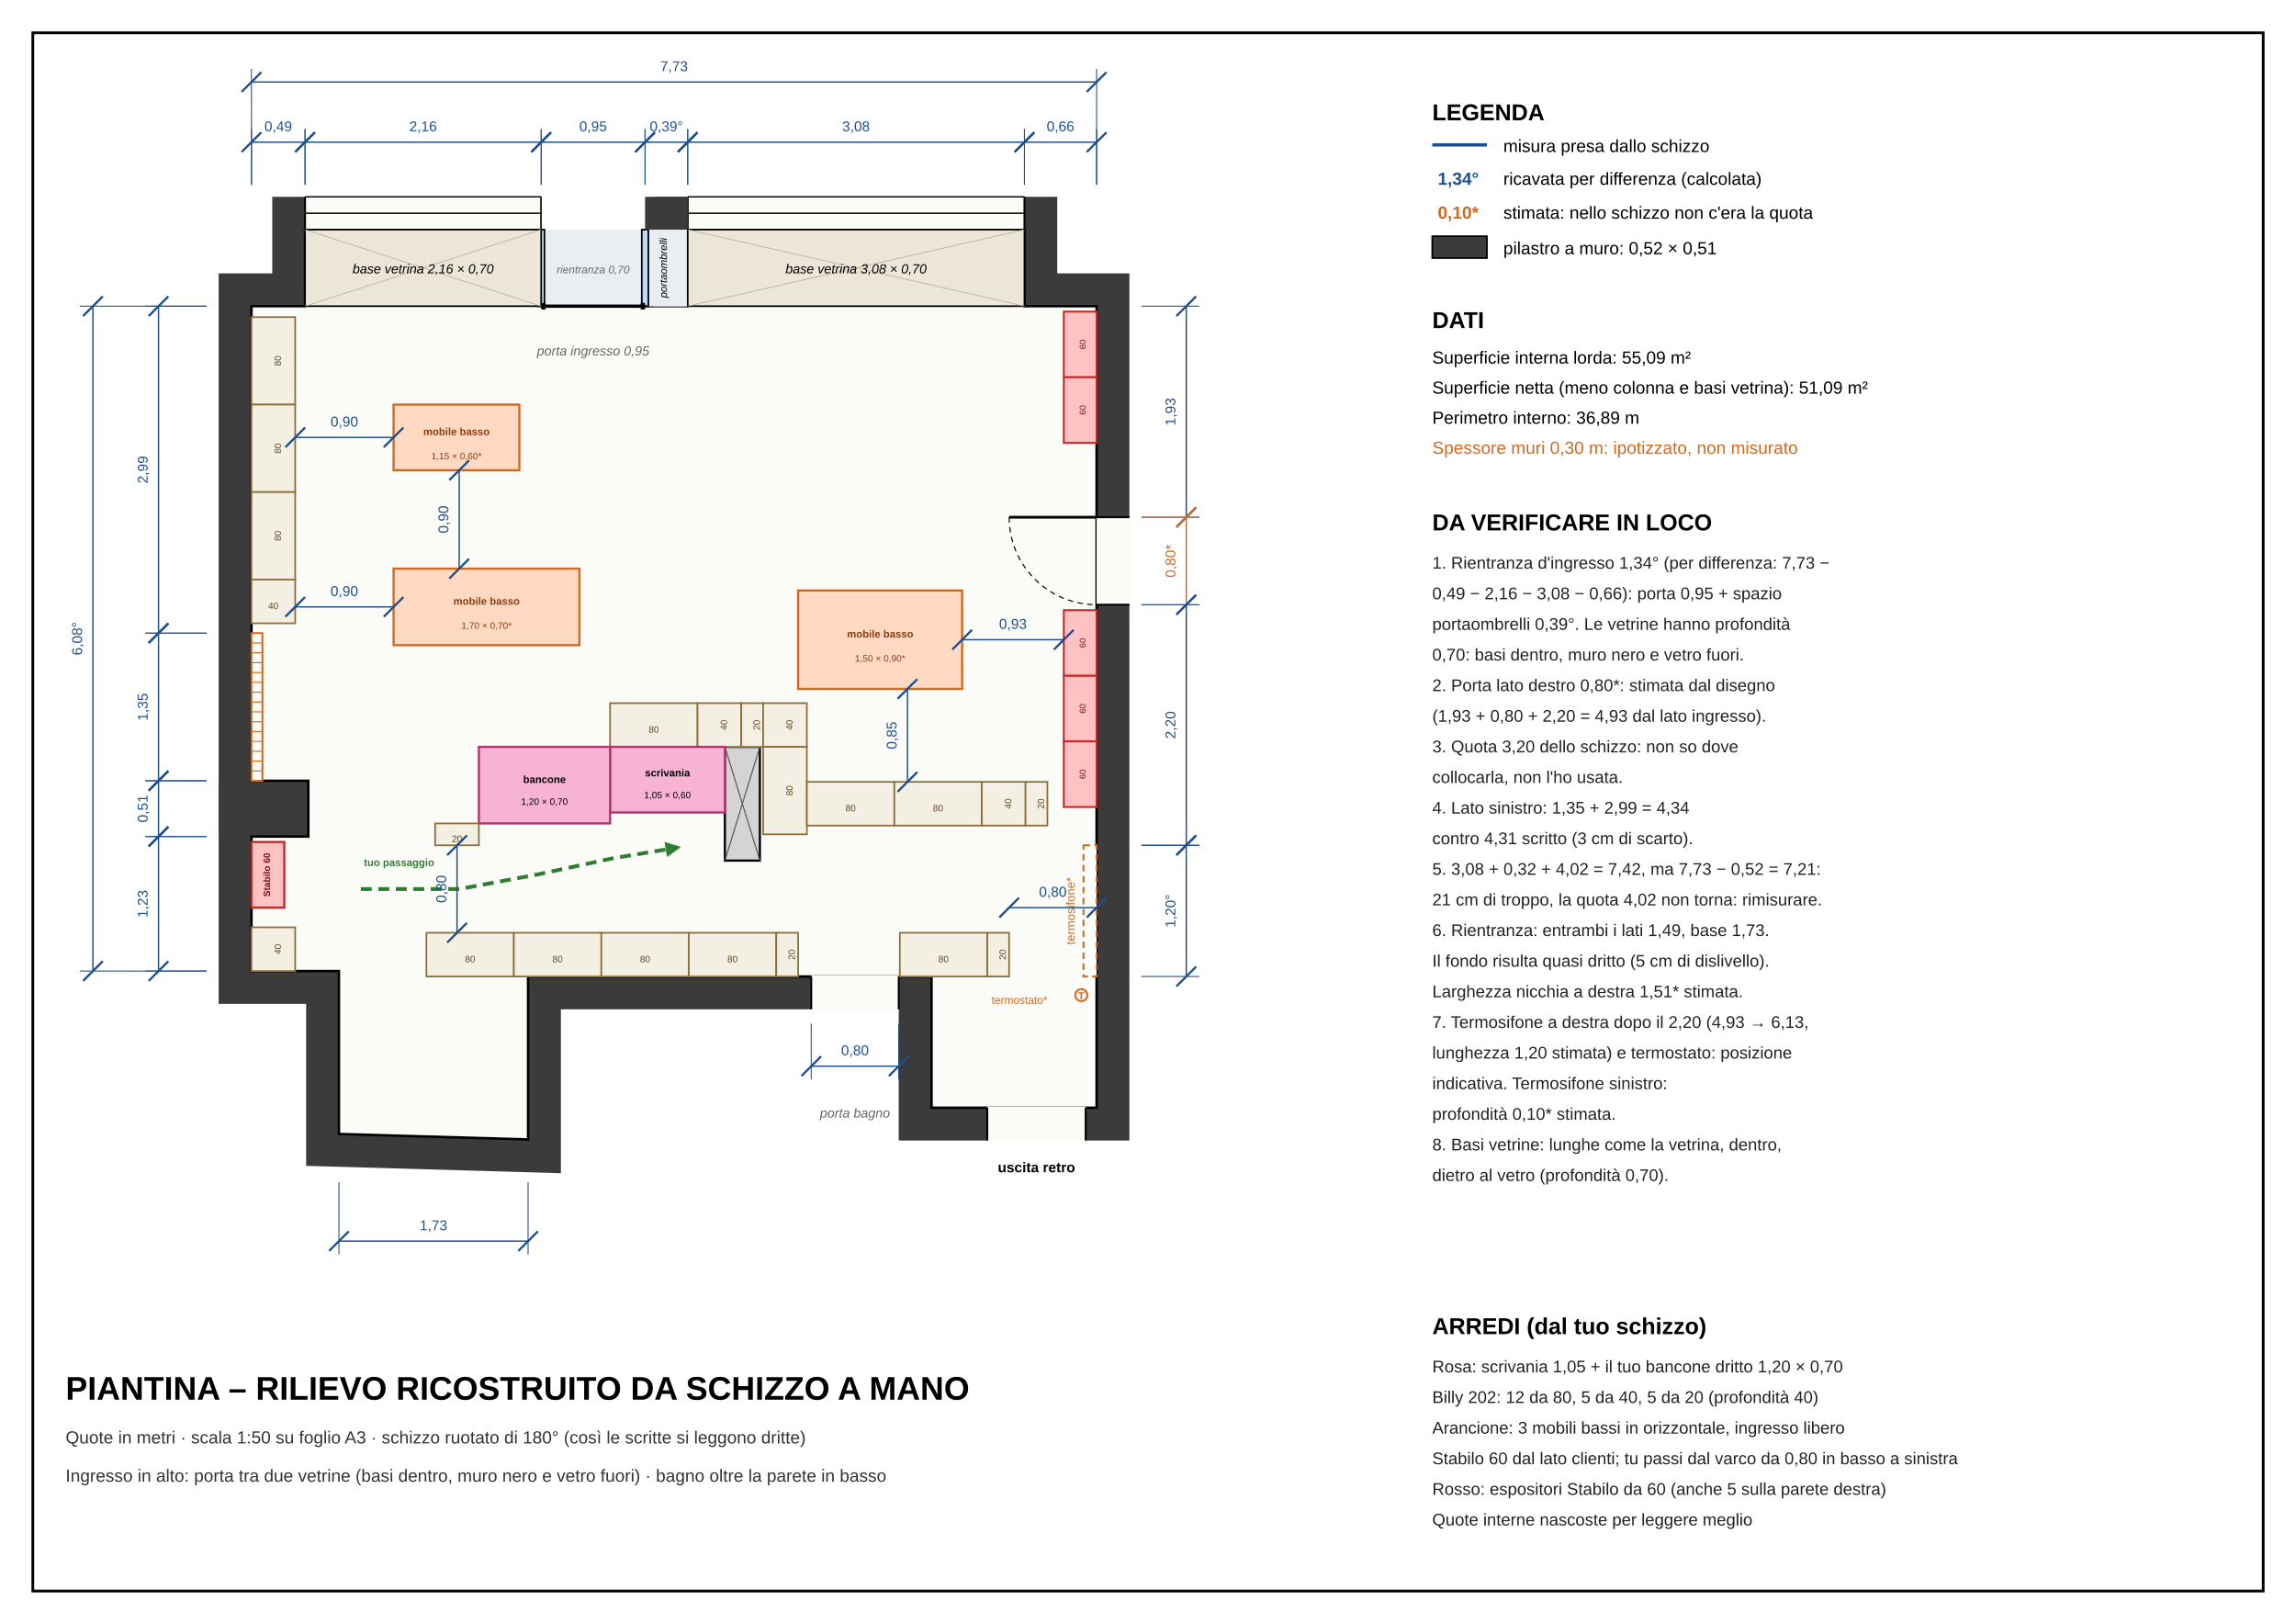
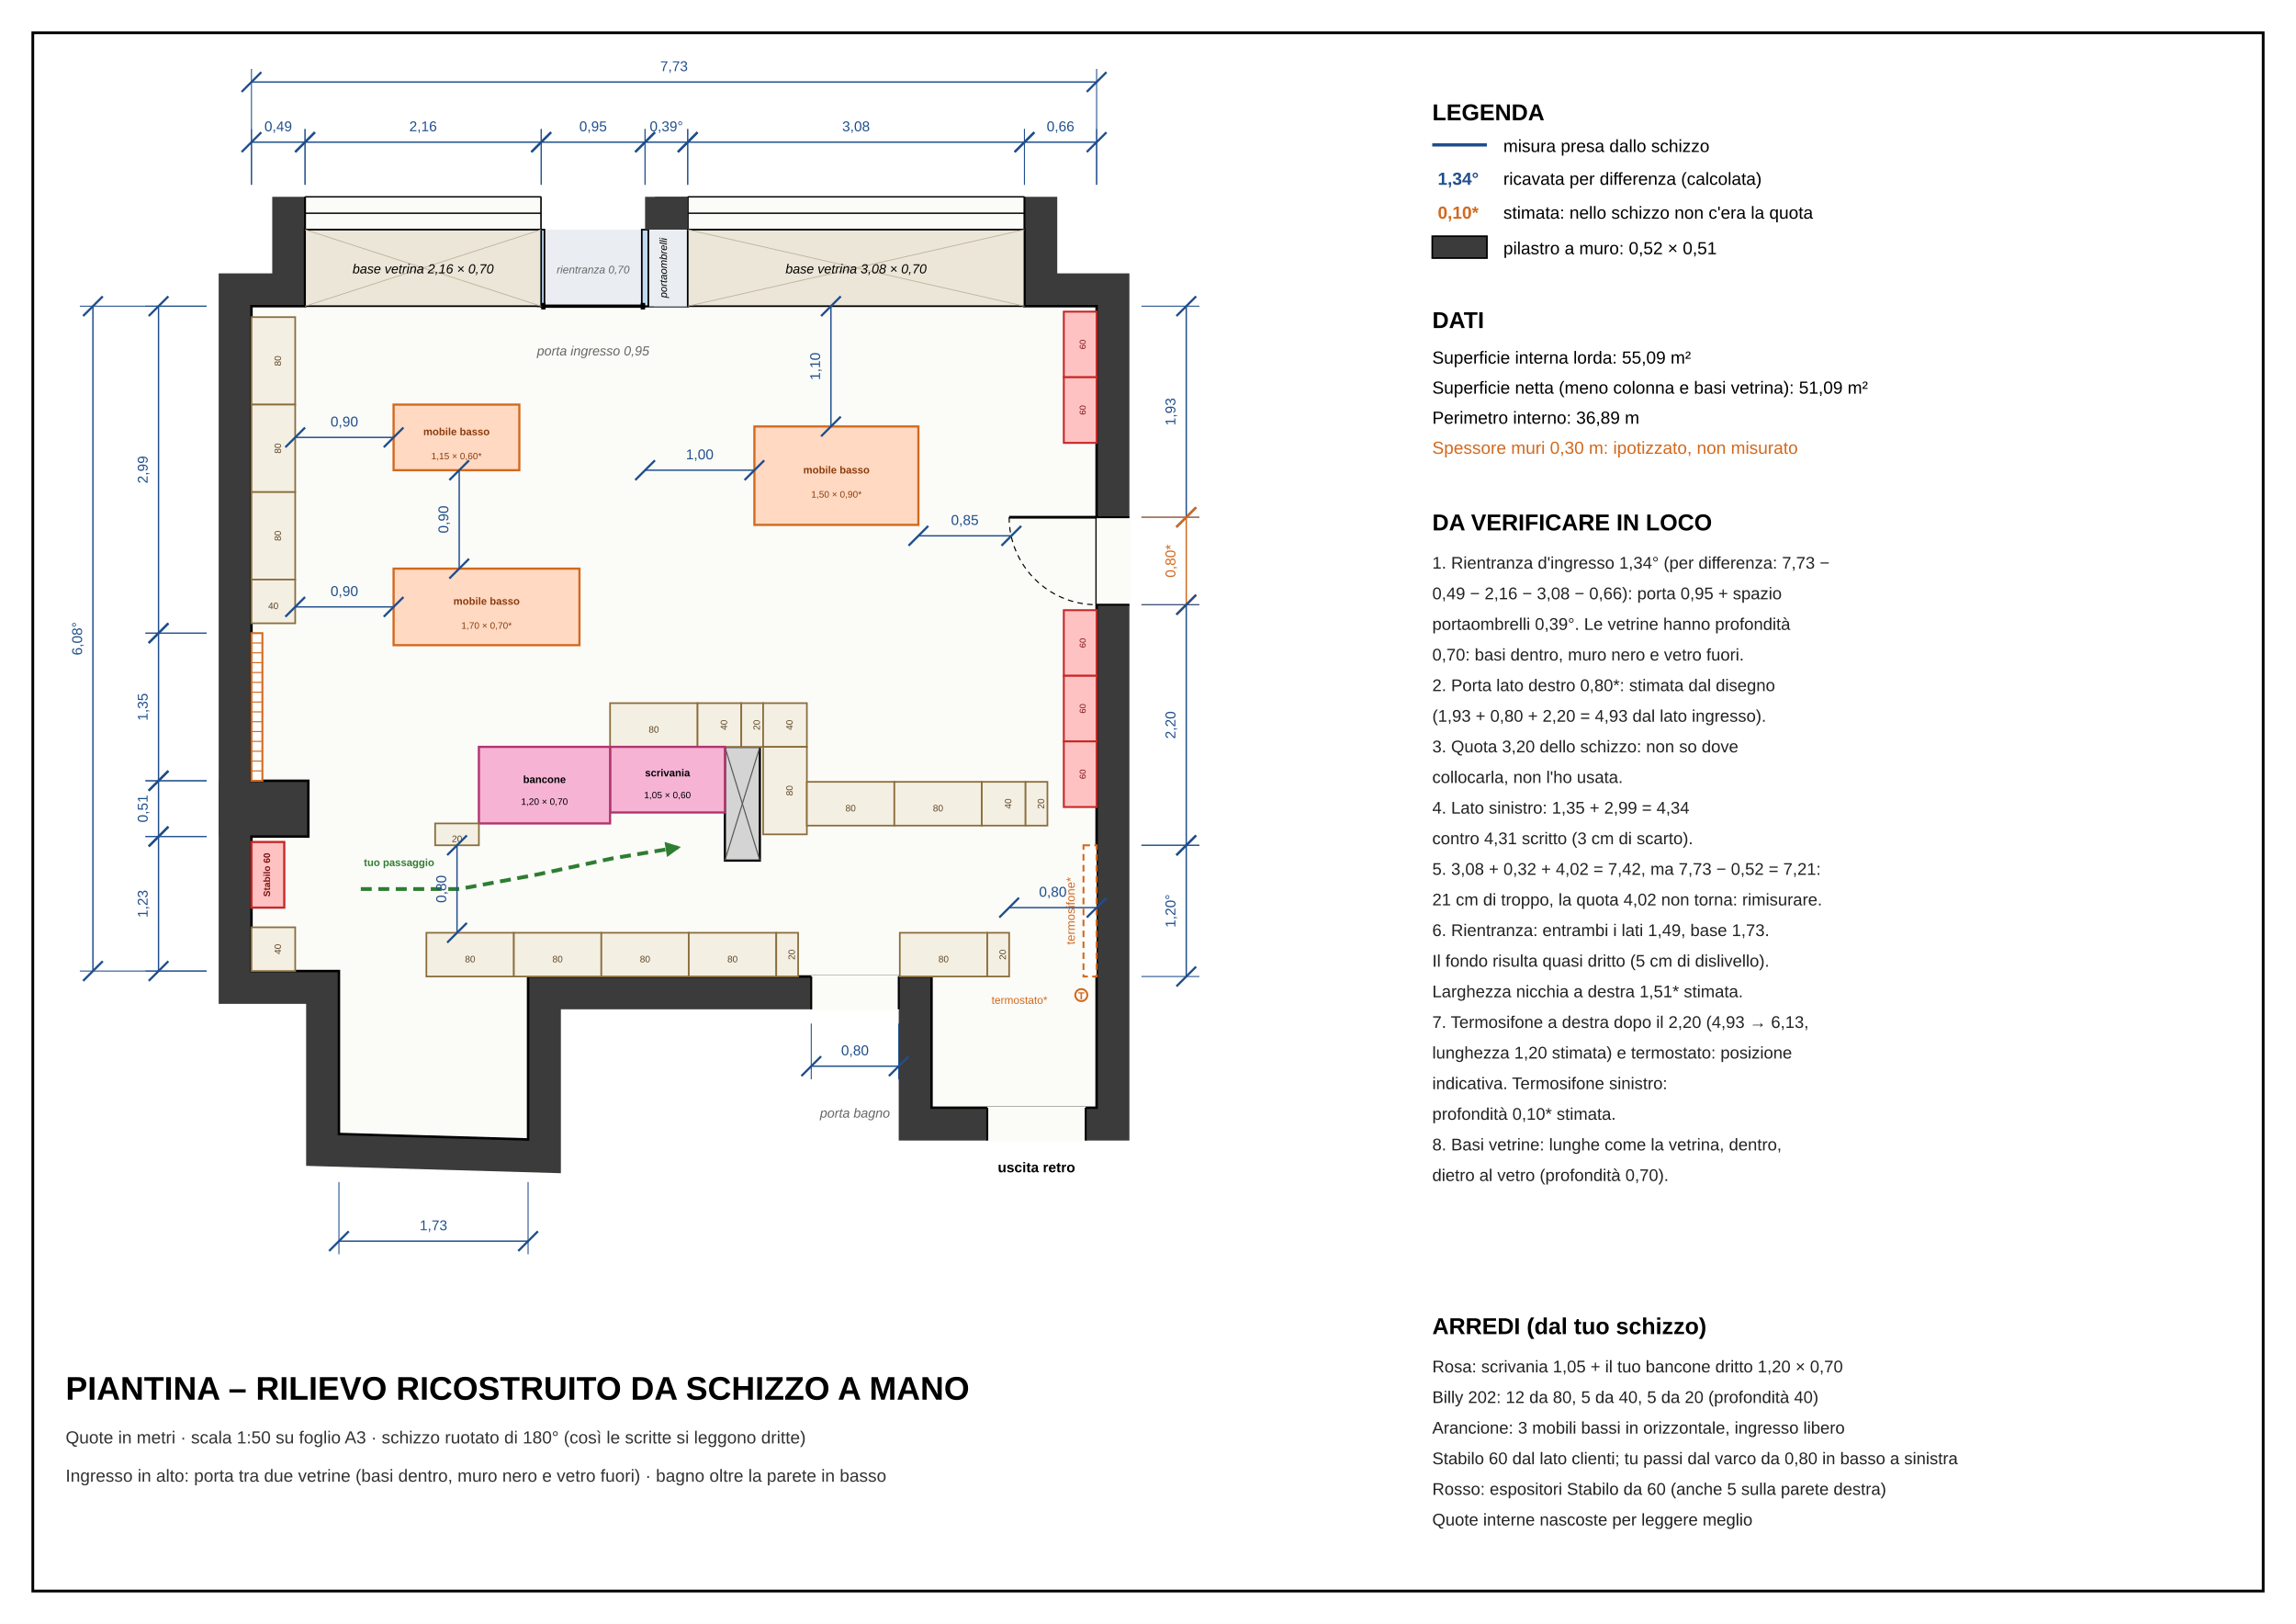
<svg xmlns="http://www.w3.org/2000/svg" width="420mm" height="297mm" viewBox="0 0 420 297" font-family="Arial, Helvetica, sans-serif">
  <defs>
    <pattern id="hatch" width="1.6" height="1.6" patternUnits="userSpaceOnUse" patternTransform="rotate(45)">
      <line x1="0" y1="0" x2="0" y2="1.6" stroke="#777" stroke-width="0.25" />
    </pattern>
  </defs>
  <rect width="420" height="297" fill="#ffffff" />
  <rect x="6" y="6" width="408" height="285" fill="none" stroke="#000" stroke-width="0.5" />
  <polygon points="46.00,56.00 55.80,56.00 55.80,42.00 99.00,42.00 99.00,56.00 125.80,56.00 125.80,42.00 187.40,42.00 187.40,56.00 200.60,56.00 200.60,202.60 170.40,202.60 170.40,178.60 96.60,178.60 96.60,208.40 62.00,207.40 62.00,177.60 46.00,177.60 46.00,153.00 56.40,153.00 56.40,142.80 46.00,142.80" fill="none" stroke="#3b3b3b" stroke-width="12.00" stroke-linejoin="miter" stroke-miterlimit="10" />
  <polygon points="46.00,56.00 55.80,56.00 55.80,42.00 99.00,42.00 99.00,56.00 125.80,56.00 125.80,42.00 187.40,42.00 187.40,56.00 200.60,56.00 200.60,202.60 170.40,202.60 170.40,178.60 96.60,178.60 96.60,208.40 62.00,207.40 62.00,177.60 46.00,177.60 46.00,153.00 56.40,153.00 56.40,142.80 46.00,142.80" fill="#fbfbf8" stroke="none" />
  <rect x="40.00" y="142.80" width="16.40" height="10.20" fill="#3b3b3b" stroke="none" stroke-width="0.25" />
  <polygon points="46.00,56.00 55.80,56.00 55.80,42.00 99.00,42.00 99.00,56.00 125.80,56.00 125.80,42.00 187.40,42.00 187.40,56.00 200.60,56.00 200.60,202.60 170.40,202.60 170.40,178.60 96.60,178.60 96.60,208.40 62.00,207.40 62.00,177.60 46.00,177.60 46.00,153.00 56.40,153.00 56.40,142.80 46.00,142.80" fill="none" stroke="#000" stroke-width="0.45" stroke-linejoin="miter" />
  <rect x="55.80" y="35.80" width="43.20" height="6.40" fill="#fbfbf8" stroke="none" stroke-width="0.25" />
  <line x1="55.80" y1="36.00" x2="55.80" y2="42.00" stroke="#000" stroke-width="0.35" />
  <line x1="99.00" y1="36.00" x2="99.00" y2="42.00" stroke="#000" stroke-width="0.35" />
  <line x1="55.80" y1="36.00" x2="99.00" y2="36.00" stroke="#000" stroke-width="0.25" />
  <line x1="55.80" y1="39.00" x2="99.00" y2="39.00" stroke="#000" stroke-width="0.25" />
  <line x1="55.80" y1="42.00" x2="99.00" y2="42.00" stroke="#000" stroke-width="0.25" />
  <rect x="125.80" y="35.80" width="61.60" height="6.40" fill="#fbfbf8" stroke="none" stroke-width="0.25" />
  <line x1="125.80" y1="36.00" x2="125.80" y2="42.00" stroke="#000" stroke-width="0.35" />
  <line x1="187.40" y1="36.00" x2="187.40" y2="42.00" stroke="#000" stroke-width="0.35" />
  <line x1="125.80" y1="36.00" x2="187.40" y2="36.00" stroke="#000" stroke-width="0.25" />
  <line x1="125.80" y1="39.00" x2="187.40" y2="39.00" stroke="#000" stroke-width="0.25" />
  <line x1="125.80" y1="42.00" x2="187.40" y2="42.00" stroke="#000" stroke-width="0.25" />
  <rect x="99.00" y="42.00" width="6.20" height="14.00" fill="#fbfbf8" stroke="none" stroke-width="0.25" />
  <rect x="99.10" y="35.80" width="6.30" height="6.30" fill="#ffffff" stroke="none" stroke-width="0.25" />
  <rect x="119.60" y="42.00" width="6.20" height="14.00" fill="#fbfbf8" stroke="none" stroke-width="0.25" />
  <rect x="99.00" y="49.80" width="26.80" height="6.20" fill="#fbfbf8" stroke="none" stroke-width="0.25" />
  <line x1="99.00" y1="50.00" x2="99.00" y2="56.00" stroke="#000" stroke-width="0.35" />
  <line x1="125.80" y1="50.00" x2="125.80" y2="56.00" stroke="#000" stroke-width="0.35" />
  <rect x="99.00" y="42.00" width="26.80" height="14.00" fill="#eaeef2" stroke="none" stroke-width="0.25" />
  <rect x="98.40" y="42.00" width="1.20" height="14.00" fill="#bfdcf2" stroke="#000" stroke-width="0.3" />
  <rect x="117.40" y="42.00" width="1.20" height="14.00" fill="#bfdcf2" stroke="#000" stroke-width="0.3" />
  <line x1="99.00" y1="56.00" x2="118.00" y2="56.00" stroke="#000" stroke-width="0.6" />
  <rect x="99.00" y="55.40" width="0.80" height="1.20" fill="#000" stroke="none" stroke-width="0.25" />
  <rect x="117.20" y="55.40" width="0.80" height="1.20" fill="#000" stroke="none" stroke-width="0.25" />
  <rect x="118.00" y="36.00" width="7.80" height="6.00" fill="#3b3b3b" stroke="none" stroke-width="0.25" />
  <rect x="200.60" y="94.60" width="6.20" height="16.00" fill="#fbfbf8" stroke="none" stroke-width="0.25" />
  <line x1="200.60" y1="94.60" x2="206.60" y2="94.60" stroke="#000" stroke-width="0.35" />
  <line x1="200.60" y1="110.60" x2="206.60" y2="110.60" stroke="#000" stroke-width="0.35" />
  <line x1="200.60" y1="94.60" x2="184.60" y2="94.60" stroke="#000" stroke-width="0.5" />
  <path d="M 184.60 94.60 A 16.00 16.00 0 0 0 200.60 110.60" fill="none" stroke="#000" stroke-width="0.2" stroke-dasharray="1 0.8" />
  <rect x="148.40" y="178.40" width="16.00" height="6.40" fill="#fbfbf8" stroke="none" stroke-width="0.25" />
  <line x1="148.40" y1="178.60" x2="148.40" y2="184.60" stroke="#000" stroke-width="0.35" />
  <line x1="164.40" y1="178.60" x2="164.40" y2="184.60" stroke="#000" stroke-width="0.35" />
  <rect x="180.60" y="202.40" width="18.00" height="6.40" fill="#fbfbf8" stroke="none" stroke-width="0.25" />
  <line x1="180.60" y1="202.60" x2="180.60" y2="208.60" stroke="#000" stroke-width="0.35" />
  <line x1="198.60" y1="202.60" x2="198.60" y2="208.60" stroke="#000" stroke-width="0.35" />
  <rect x="180.60" y="202.40" width="18.00" height="6.40" fill="none" stroke="none" stroke-width="0.25" />
  <rect x="55.80" y="42.00" width="43.20" height="14.00" fill="#ece6d8" stroke="#000" stroke-width="0.3" />
  <line x1="55.80" y1="42.00" x2="99.00" y2="56.00" stroke="#bbb39f" stroke-width="0.15" />
  <line x1="55.80" y1="56.00" x2="99.00" y2="42.00" stroke="#bbb39f" stroke-width="0.15" />
  <rect x="125.80" y="42.00" width="61.60" height="14.00" fill="#ece6d8" stroke="#000" stroke-width="0.3" />
  <line x1="125.80" y1="42.00" x2="187.40" y2="56.00" stroke="#bbb39f" stroke-width="0.15" />
  <line x1="125.80" y1="56.00" x2="187.40" y2="42.00" stroke="#bbb39f" stroke-width="0.15" />
  <rect x="132.60" y="136.60" width="6.40" height="20.80" fill="#d4d4d4" stroke="#000" stroke-width="0.4" />
  <line x1="132.60" y1="136.60" x2="139.00" y2="157.40" stroke="#555" stroke-width="0.2" />
  <line x1="139.00" y1="136.60" x2="132.60" y2="157.40" stroke="#555" stroke-width="0.2" />
  <rect x="46.00" y="115.80" width="2.00" height="27.00" fill="#fff" stroke="#d2691e" stroke-width="0.35" />
  <line x1="46.00" y1="117.60" x2="48.00" y2="117.60" stroke="#d2691e" stroke-width="0.2" />
  <line x1="46.00" y1="119.40" x2="48.00" y2="119.40" stroke="#d2691e" stroke-width="0.2" />
  <line x1="46.00" y1="121.20" x2="48.00" y2="121.20" stroke="#d2691e" stroke-width="0.2" />
  <line x1="46.00" y1="123.00" x2="48.00" y2="123.00" stroke="#d2691e" stroke-width="0.2" />
  <line x1="46.00" y1="124.80" x2="48.00" y2="124.80" stroke="#d2691e" stroke-width="0.2" />
  <line x1="46.00" y1="126.60" x2="48.00" y2="126.60" stroke="#d2691e" stroke-width="0.2" />
  <line x1="46.00" y1="128.40" x2="48.00" y2="128.40" stroke="#d2691e" stroke-width="0.2" />
  <line x1="46.00" y1="130.20" x2="48.00" y2="130.20" stroke="#d2691e" stroke-width="0.2" />
  <line x1="46.00" y1="132.00" x2="48.00" y2="132.00" stroke="#d2691e" stroke-width="0.2" />
  <line x1="46.00" y1="133.80" x2="48.00" y2="133.80" stroke="#d2691e" stroke-width="0.2" />
  <line x1="46.00" y1="135.60" x2="48.00" y2="135.60" stroke="#d2691e" stroke-width="0.2" />
  <line x1="46.00" y1="137.40" x2="48.00" y2="137.40" stroke="#d2691e" stroke-width="0.2" />
  <line x1="46.00" y1="139.20" x2="48.00" y2="139.20" stroke="#d2691e" stroke-width="0.2" />
  <line x1="46.00" y1="141.00" x2="48.00" y2="141.00" stroke="#d2691e" stroke-width="0.2" />
  <rect x="198.20" y="154.60" width="2.40" height="24.00" fill="#fff" stroke="#d2691e" stroke-width="0.35" stroke-dasharray="1.2 0.8" />
  <text x="196.60" y="166.60" font-size="2.2" fill="#d2691e" text-anchor="middle" font-weight="normal" font-style="normal" transform="rotate(-90 196.60 166.60)">termosifone*</text>
  <circle cx="197.80" cy="182.00" r="1.1" fill="#fff" stroke="#d2691e" stroke-width="0.35" />
  <text x="197.80" y="182.80" font-size="1.9" fill="#d2691e" text-anchor="middle" font-weight="bold">T</text>
  <text x="191.60" y="183.60" font-size="2.0" fill="#d2691e" text-anchor="end" font-weight="normal" font-style="normal">termostato*</text>
  <text x="77.40" y="50.00" font-size="2.4" fill="#000" text-anchor="middle" font-weight="normal" font-style="italic">base vetrina 2,16 × 0,70</text>
  <text x="156.60" y="50.00" font-size="2.4" fill="#000" text-anchor="middle" font-weight="normal" font-style="italic">base vetrina 3,08 × 0,70</text>
  <text x="108.50" y="65.00" font-size="2.4" fill="#666666" text-anchor="middle" font-weight="normal" font-style="italic">porta ingresso 0,95</text>
  <text x="108.50" y="50.00" font-size="2.0" fill="#666666" text-anchor="middle" font-weight="normal" font-style="italic">rientranza 0,70</text>
  <text x="122.00" y="49.00" font-size="1.9" fill="#000" text-anchor="middle" font-weight="normal" font-style="italic" transform="rotate(-90 122.00 49.00)">portaombrelli</text>
  <text x="156.40" y="204.40" font-size="2.4" fill="#666666" text-anchor="middle" font-weight="normal" font-style="italic">porta bagno</text>
  <text x="189.60" y="214.40" font-size="2.6" fill="#000" text-anchor="middle" font-weight="bold" font-style="normal">uscita retro</text>
  <rect x="46.00" y="58.00" width="8.00" height="16.00" fill="#f4efe3" stroke="#8a6d3b" stroke-width="0.3" />
  <text x="51.40" y="66.00" font-size="1.7" fill="#5b4524" text-anchor="middle" font-weight="normal" font-style="normal" transform="rotate(-90 51.40 66.00)">80</text>
  <rect x="46.00" y="74.00" width="8.00" height="16.00" fill="#f4efe3" stroke="#8a6d3b" stroke-width="0.3" />
  <text x="51.40" y="82.00" font-size="1.7" fill="#5b4524" text-anchor="middle" font-weight="normal" font-style="normal" transform="rotate(-90 51.40 82.00)">80</text>
  <rect x="46.00" y="90.00" width="8.00" height="16.00" fill="#f4efe3" stroke="#8a6d3b" stroke-width="0.3" />
  <text x="51.40" y="98.00" font-size="1.7" fill="#5b4524" text-anchor="middle" font-weight="normal" font-style="normal" transform="rotate(-90 51.40 98.00)">80</text>
  <rect x="46.00" y="106.00" width="8.00" height="8.00" fill="#f4efe3" stroke="#8a6d3b" stroke-width="0.3" />
  <text x="50.00" y="111.40" font-size="1.7" fill="#5b4524" text-anchor="middle" font-weight="normal" font-style="normal">40</text>
  <rect x="46.00" y="169.60" width="8.00" height="8.00" fill="#f4efe3" stroke="#8a6d3b" stroke-width="0.3" />
  <text x="51.40" y="173.60" font-size="1.7" fill="#5b4524" text-anchor="middle" font-weight="normal" font-style="normal" transform="rotate(-90 51.40 173.60)">40</text>
  <rect x="78.00" y="170.60" width="16.00" height="8.00" fill="#f4efe3" stroke="#8a6d3b" stroke-width="0.3" />
  <text x="86.00" y="176.00" font-size="1.7" fill="#5b4524" text-anchor="middle" font-weight="normal" font-style="normal">80</text>
  <rect x="94.00" y="170.60" width="16.00" height="8.00" fill="#f4efe3" stroke="#8a6d3b" stroke-width="0.3" />
  <text x="102.00" y="176.00" font-size="1.7" fill="#5b4524" text-anchor="middle" font-weight="normal" font-style="normal">80</text>
  <rect x="110.00" y="170.60" width="16.00" height="8.00" fill="#f4efe3" stroke="#8a6d3b" stroke-width="0.3" />
  <text x="118.00" y="176.00" font-size="1.7" fill="#5b4524" text-anchor="middle" font-weight="normal" font-style="normal">80</text>
  <rect x="126.00" y="170.60" width="16.00" height="8.00" fill="#f4efe3" stroke="#8a6d3b" stroke-width="0.3" />
  <text x="134.00" y="176.00" font-size="1.7" fill="#5b4524" text-anchor="middle" font-weight="normal" font-style="normal">80</text>
  <rect x="142.00" y="170.60" width="4.00" height="8.00" fill="#f4efe3" stroke="#8a6d3b" stroke-width="0.3" />
  <text x="145.40" y="174.60" font-size="1.7" fill="#5b4524" text-anchor="middle" font-weight="normal" font-style="normal" transform="rotate(-90 145.40 174.60)">20</text>
  <rect x="164.60" y="170.60" width="16.00" height="8.00" fill="#f4efe3" stroke="#8a6d3b" stroke-width="0.3" />
  <text x="172.60" y="176.00" font-size="1.7" fill="#5b4524" text-anchor="middle" font-weight="normal" font-style="normal">80</text>
  <rect x="180.60" y="170.60" width="4.00" height="8.00" fill="#f4efe3" stroke="#8a6d3b" stroke-width="0.3" />
  <text x="184.00" y="174.60" font-size="1.7" fill="#5b4524" text-anchor="middle" font-weight="normal" font-style="normal" transform="rotate(-90 184.00 174.60)">20</text>
  <line x1="184.60" y1="166.00" x2="200.60" y2="166.00" stroke="#1f4e8c" stroke-width="0.25" />
  <line x1="182.80" y1="167.80" x2="186.40" y2="164.20" stroke="#1f4e8c" stroke-width="0.4" />
  <line x1="198.80" y1="167.80" x2="202.40" y2="164.20" stroke="#1f4e8c" stroke-width="0.4" />
  <text x="192.60" y="164.00" font-size="2.6" fill="#1f4e8c" text-anchor="middle" font-weight="normal" font-style="normal">0,80</text>
  <rect x="194.60" y="57.00" width="6.00" height="12.00" fill="#ffc2c2" stroke="#c62828" stroke-width="0.35" />
  <text x="198.60" y="63.00" font-size="1.6" fill="#7a1010" text-anchor="middle" font-weight="normal" font-style="normal" transform="rotate(-90 198.60 63.00)">60</text>
  <rect x="194.60" y="69.00" width="6.00" height="12.00" fill="#ffc2c2" stroke="#c62828" stroke-width="0.35" />
  <text x="198.60" y="75.00" font-size="1.6" fill="#7a1010" text-anchor="middle" font-weight="normal" font-style="normal" transform="rotate(-90 198.60 75.00)">60</text>
  <rect x="194.60" y="111.60" width="6.00" height="12.00" fill="#ffc2c2" stroke="#c62828" stroke-width="0.35" />
  <text x="198.60" y="117.60" font-size="1.6" fill="#7a1010" text-anchor="middle" font-weight="normal" font-style="normal" transform="rotate(-90 198.60 117.60)">60</text>
  <rect x="194.60" y="123.60" width="6.00" height="12.00" fill="#ffc2c2" stroke="#c62828" stroke-width="0.35" />
  <text x="198.60" y="129.60" font-size="1.6" fill="#7a1010" text-anchor="middle" font-weight="normal" font-style="normal" transform="rotate(-90 198.60 129.60)">60</text>
  <rect x="194.60" y="135.60" width="6.00" height="12.00" fill="#ffc2c2" stroke="#c62828" stroke-width="0.35" />
  <text x="198.60" y="141.60" font-size="1.6" fill="#7a1010" text-anchor="middle" font-weight="normal" font-style="normal" transform="rotate(-90 198.60 141.60)">60</text>
  <rect x="111.60" y="128.60" width="16.00" height="8.00" fill="#f4efe3" stroke="#8a6d3b" stroke-width="0.3" />
  <text x="119.60" y="134.00" font-size="1.7" fill="#5b4524" text-anchor="middle" font-weight="normal" font-style="normal">80</text>
  <rect x="127.60" y="128.60" width="8.00" height="8.00" fill="#f4efe3" stroke="#8a6d3b" stroke-width="0.3" />
  <text x="133.00" y="132.60" font-size="1.7" fill="#5b4524" text-anchor="middle" font-weight="normal" font-style="normal" transform="rotate(-90 133.00 132.60)">40</text>
  <rect x="135.60" y="128.60" width="4.00" height="8.00" fill="#f4efe3" stroke="#8a6d3b" stroke-width="0.3" />
  <text x="139.00" y="132.60" font-size="1.7" fill="#5b4524" text-anchor="middle" font-weight="normal" font-style="normal" transform="rotate(-90 139.00 132.60)">20</text>
  <rect x="139.60" y="128.60" width="8.00" height="8.00" fill="#f4efe3" stroke="#8a6d3b" stroke-width="0.3" />
  <text x="145.00" y="132.60" font-size="1.7" fill="#5b4524" text-anchor="middle" font-weight="normal" font-style="normal" transform="rotate(-90 145.00 132.60)">40</text>
  <rect x="139.60" y="136.60" width="8.00" height="16.00" fill="#f4efe3" stroke="#8a6d3b" stroke-width="0.3" />
  <text x="145.00" y="144.60" font-size="1.7" fill="#5b4524" text-anchor="middle" font-weight="normal" font-style="normal" transform="rotate(-90 145.00 144.60)">80</text>
  <rect x="147.60" y="143.00" width="16.00" height="8.00" fill="#f4efe3" stroke="#8a6d3b" stroke-width="0.3" />
  <text x="155.60" y="148.40" font-size="1.7" fill="#5b4524" text-anchor="middle" font-weight="normal" font-style="normal">80</text>
  <rect x="163.60" y="143.00" width="16.00" height="8.00" fill="#f4efe3" stroke="#8a6d3b" stroke-width="0.3" />
  <text x="171.60" y="148.40" font-size="1.7" fill="#5b4524" text-anchor="middle" font-weight="normal" font-style="normal">80</text>
  <rect x="179.60" y="143.00" width="8.00" height="8.00" fill="#f4efe3" stroke="#8a6d3b" stroke-width="0.3" />
  <text x="185.00" y="147.00" font-size="1.7" fill="#5b4524" text-anchor="middle" font-weight="normal" font-style="normal" transform="rotate(-90 185.00 147.00)">40</text>
  <rect x="187.60" y="143.00" width="4.00" height="8.00" fill="#f4efe3" stroke="#8a6d3b" stroke-width="0.3" />
  <text x="191.00" y="147.00" font-size="1.7" fill="#5b4524" text-anchor="middle" font-weight="normal" font-style="normal" transform="rotate(-90 191.00 147.00)">20</text>
  <rect x="111.60" y="136.60" width="21.00" height="12.00" fill="#f6b3d4" stroke="#b0346e" stroke-width="0.4" />
  <text x="122.10" y="142.00" font-size="1.9" fill="#000" text-anchor="middle" font-weight="bold" font-style="normal">scrivania</text>
  <text x="122.10" y="146.00" font-size="1.7" fill="#000" text-anchor="middle" font-weight="normal" font-style="normal">1,05 × 0,60</text>
  <rect x="87.60" y="136.60" width="24.00" height="14.00" fill="#f6b3d4" stroke="#b0346e" stroke-width="0.4" />
  <text x="99.60" y="143.20" font-size="1.9" fill="#000" text-anchor="middle" font-weight="bold" font-style="normal">bancone</text>
  <text x="99.60" y="147.20" font-size="1.7" fill="#000" text-anchor="middle" font-weight="normal" font-style="normal">1,20 × 0,70</text>
  <rect x="79.60" y="150.60" width="8.00" height="4.00" fill="#f4efe3" stroke="#8a6d3b" stroke-width="0.3" />
  <text x="83.60" y="154.00" font-size="1.7" fill="#5b4524" text-anchor="middle" font-weight="normal" font-style="normal">20</text>
  <defs>
    <marker id="arw" markerWidth="4" markerHeight="4" refX="3.2" refY="2" orient="auto">
      <path d="M0,0 L4,2 L0,4 z" fill="#2e7d32" />
    </marker>
  </defs>
  <polyline points="66.00,162.60 84.00,162.60 98.00,160.00 112.00,157.00 124.00,155.00" fill="none" stroke="#2e7d32" stroke-width="0.7" stroke-dasharray="2 1.2" marker-end="url(#arw)" />
  <text x="73.00" y="158.40" font-size="1.9" fill="#2e7d32" text-anchor="middle" font-weight="bold" font-style="normal">tuo passaggio</text>
  <line x1="83.60" y1="154.60" x2="83.60" y2="170.60" stroke="#1f4e8c" stroke-width="0.25" />
  <line x1="81.80" y1="156.40" x2="85.40" y2="152.80" stroke="#1f4e8c" stroke-width="0.4" />
  <line x1="81.80" y1="172.40" x2="85.40" y2="168.80" stroke="#1f4e8c" stroke-width="0.4" />
  <text x="81.60" y="162.60" font-size="2.6" fill="#1f4e8c" text-anchor="middle" font-weight="normal" font-style="normal" transform="rotate(-90 81.60 162.60)">0,80</text>
  <rect x="72.00" y="74.00" width="23.00" height="12.00" fill="#ffd9c2" stroke="#d2691e" stroke-width="0.4" />
  <text x="83.50" y="79.60" font-size="1.9" fill="#8a3b0c" text-anchor="middle" font-weight="bold" font-style="normal">mobile basso</text>
  <text x="83.50" y="84.00" font-size="1.7" fill="#8a3b0c" text-anchor="middle" font-weight="normal" font-style="normal">1,15 × 0,60*</text>
  <rect x="72.00" y="104.00" width="34.00" height="14.00" fill="#ffd9c2" stroke="#d2691e" stroke-width="0.4" />
  <text x="89.00" y="110.60" font-size="1.9" fill="#8a3b0c" text-anchor="middle" font-weight="bold" font-style="normal">mobile basso</text>
  <text x="89.00" y="115.00" font-size="1.7" fill="#8a3b0c" text-anchor="middle" font-weight="normal" font-style="normal">1,70 × 0,70*</text>
-   <rect x="146.00" y="108.00" width="30.00" height="18.00" fill="#ffd9c2" stroke="#d2691e" stroke-width="0.4" />
-   <text x="161.00" y="116.60" font-size="1.9" fill="#8a3b0c" text-anchor="middle" font-weight="bold" font-style="normal">mobile basso</text>
-   <text x="161.00" y="121.00" font-size="1.7" fill="#8a3b0c" text-anchor="middle" font-weight="normal" font-style="normal">1,50 × 0,90*</text>
+   <rect x="138.00" y="78.00" width="30.00" height="18.00" fill="#ffd9c2" stroke="#d2691e" stroke-width="0.4" />
+   <text x="153.00" y="86.60" font-size="1.9" fill="#8a3b0c" text-anchor="middle" font-weight="bold" font-style="normal">mobile basso</text>
+   <text x="153.00" y="91.00" font-size="1.7" fill="#8a3b0c" text-anchor="middle" font-weight="normal" font-style="normal">1,50 × 0,90*</text>
  <line x1="54.00" y1="80.00" x2="72.00" y2="80.00" stroke="#1f4e8c" stroke-width="0.25" />
  <line x1="52.20" y1="81.80" x2="55.80" y2="78.20" stroke="#1f4e8c" stroke-width="0.4" />
  <line x1="70.20" y1="81.80" x2="73.80" y2="78.20" stroke="#1f4e8c" stroke-width="0.4" />
  <text x="63.00" y="78.00" font-size="2.6" fill="#1f4e8c" text-anchor="middle" font-weight="normal" font-style="normal">0,90</text>
  <line x1="84.00" y1="86.00" x2="84.00" y2="104.00" stroke="#1f4e8c" stroke-width="0.25" />
  <line x1="82.20" y1="87.80" x2="85.80" y2="84.20" stroke="#1f4e8c" stroke-width="0.4" />
  <line x1="82.20" y1="105.80" x2="85.80" y2="102.20" stroke="#1f4e8c" stroke-width="0.4" />
  <text x="82.00" y="95.00" font-size="2.6" fill="#1f4e8c" text-anchor="middle" font-weight="normal" font-style="normal" transform="rotate(-90 82.00 95.00)">0,90</text>
  <line x1="54.00" y1="111.00" x2="72.00" y2="111.00" stroke="#1f4e8c" stroke-width="0.25" />
  <line x1="52.20" y1="112.80" x2="55.80" y2="109.20" stroke="#1f4e8c" stroke-width="0.4" />
  <line x1="70.20" y1="112.80" x2="73.80" y2="109.20" stroke="#1f4e8c" stroke-width="0.4" />
  <text x="63.00" y="109.00" font-size="2.6" fill="#1f4e8c" text-anchor="middle" font-weight="normal" font-style="normal">0,90</text>
-   <line x1="176.00" y1="117.00" x2="194.60" y2="117.00" stroke="#1f4e8c" stroke-width="0.25" />
-   <line x1="174.20" y1="118.80" x2="177.80" y2="115.20" stroke="#1f4e8c" stroke-width="0.4" />
-   <line x1="192.80" y1="118.80" x2="196.40" y2="115.20" stroke="#1f4e8c" stroke-width="0.4" />
-   <text x="185.30" y="115.00" font-size="2.6" fill="#1f4e8c" text-anchor="middle" font-weight="normal" font-style="normal">0,93</text>
-   <line x1="166.00" y1="126.00" x2="166.00" y2="143.00" stroke="#1f4e8c" stroke-width="0.25" />
-   <line x1="164.20" y1="127.80" x2="167.80" y2="124.20" stroke="#1f4e8c" stroke-width="0.4" />
-   <line x1="164.20" y1="144.80" x2="167.80" y2="141.20" stroke="#1f4e8c" stroke-width="0.4" />
-   <text x="164.00" y="134.50" font-size="2.6" fill="#1f4e8c" text-anchor="middle" font-weight="normal" font-style="normal" transform="rotate(-90 164.00 134.50)">0,85</text>
+   <line x1="168.00" y1="98.00" x2="185.00" y2="98.00" stroke="#1f4e8c" stroke-width="0.25" />
+   <line x1="166.20" y1="99.80" x2="169.80" y2="96.20" stroke="#1f4e8c" stroke-width="0.4" />
+   <line x1="183.20" y1="99.80" x2="186.80" y2="96.20" stroke="#1f4e8c" stroke-width="0.4" />
+   <text x="176.50" y="96.00" font-size="2.6" fill="#1f4e8c" text-anchor="middle" font-weight="normal" font-style="normal">0,85</text>
+   <line x1="152.00" y1="56.00" x2="152.00" y2="78.00" stroke="#1f4e8c" stroke-width="0.25" />
+   <line x1="150.20" y1="57.80" x2="153.80" y2="54.20" stroke="#1f4e8c" stroke-width="0.4" />
+   <line x1="150.20" y1="79.80" x2="153.80" y2="76.20" stroke="#1f4e8c" stroke-width="0.4" />
+   <text x="150.00" y="67.00" font-size="2.6" fill="#1f4e8c" text-anchor="middle" font-weight="normal" font-style="normal" transform="rotate(-90 150.00 67.00)">1,10</text>
+   <line x1="118.00" y1="86.00" x2="138.00" y2="86.00" stroke="#1f4e8c" stroke-width="0.25" />
+   <line x1="116.20" y1="87.80" x2="119.80" y2="84.20" stroke="#1f4e8c" stroke-width="0.4" />
+   <line x1="136.20" y1="87.80" x2="139.80" y2="84.20" stroke="#1f4e8c" stroke-width="0.4" />
+   <text x="128.00" y="84.00" font-size="2.6" fill="#1f4e8c" text-anchor="middle" font-weight="normal" font-style="normal">1,00</text>
  <rect x="46.00" y="154.00" width="6.00" height="12.00" fill="#ffc2c2" stroke="#c62828" stroke-width="0.4" />
  <text x="49.40" y="160.00" font-size="1.7" fill="#7a1010" text-anchor="middle" font-weight="bold" font-style="normal" transform="rotate(-90 49.40 160.00)">Stabilo 60</text>
  <line x1="46.00" y1="33.80" x2="46.00" y2="23.60" stroke="#1f4e8c" stroke-width="0.18" />
  <line x1="55.80" y1="33.80" x2="55.80" y2="23.60" stroke="#1f4e8c" stroke-width="0.18" />
  <line x1="46.00" y1="26.00" x2="55.80" y2="26.00" stroke="#1f4e8c" stroke-width="0.25" />
  <line x1="44.20" y1="27.80" x2="47.80" y2="24.20" stroke="#1f4e8c" stroke-width="0.4" />
  <line x1="54.00" y1="27.80" x2="57.60" y2="24.20" stroke="#1f4e8c" stroke-width="0.4" />
  <text x="50.90" y="24.00" font-size="2.6" fill="#1f4e8c" text-anchor="middle" font-weight="normal" font-style="normal">0,49</text>
  <line x1="55.80" y1="33.80" x2="55.80" y2="23.60" stroke="#1f4e8c" stroke-width="0.18" />
  <line x1="99.00" y1="33.80" x2="99.00" y2="23.60" stroke="#1f4e8c" stroke-width="0.18" />
  <line x1="55.80" y1="26.00" x2="99.00" y2="26.00" stroke="#1f4e8c" stroke-width="0.25" />
  <line x1="54.00" y1="27.80" x2="57.60" y2="24.20" stroke="#1f4e8c" stroke-width="0.4" />
  <line x1="97.20" y1="27.80" x2="100.80" y2="24.20" stroke="#1f4e8c" stroke-width="0.4" />
  <text x="77.40" y="24.00" font-size="2.6" fill="#1f4e8c" text-anchor="middle" font-weight="normal" font-style="normal">2,16</text>
  <line x1="99.00" y1="33.80" x2="99.00" y2="23.60" stroke="#1f4e8c" stroke-width="0.18" />
  <line x1="118.00" y1="33.80" x2="118.00" y2="23.60" stroke="#1f4e8c" stroke-width="0.18" />
  <line x1="99.00" y1="26.00" x2="118.00" y2="26.00" stroke="#1f4e8c" stroke-width="0.25" />
  <line x1="97.20" y1="27.80" x2="100.80" y2="24.20" stroke="#1f4e8c" stroke-width="0.4" />
  <line x1="116.20" y1="27.80" x2="119.80" y2="24.20" stroke="#1f4e8c" stroke-width="0.4" />
  <text x="108.50" y="24.00" font-size="2.6" fill="#1f4e8c" text-anchor="middle" font-weight="normal" font-style="normal">0,95</text>
  <line x1="118.00" y1="33.80" x2="118.00" y2="23.60" stroke="#1f4e8c" stroke-width="0.18" />
  <line x1="125.80" y1="33.80" x2="125.80" y2="23.60" stroke="#1f4e8c" stroke-width="0.18" />
  <line x1="118.00" y1="26.00" x2="125.80" y2="26.00" stroke="#1f4e8c" stroke-width="0.25" />
  <line x1="116.20" y1="27.80" x2="119.80" y2="24.20" stroke="#1f4e8c" stroke-width="0.4" />
  <line x1="124.00" y1="27.80" x2="127.60" y2="24.20" stroke="#1f4e8c" stroke-width="0.4" />
  <text x="121.90" y="24.00" font-size="2.6" fill="#1f4e8c" text-anchor="middle" font-weight="normal" font-style="normal">0,39°</text>
  <line x1="125.80" y1="33.80" x2="125.80" y2="23.60" stroke="#1f4e8c" stroke-width="0.18" />
  <line x1="187.40" y1="33.80" x2="187.40" y2="23.60" stroke="#1f4e8c" stroke-width="0.18" />
  <line x1="125.80" y1="26.00" x2="187.40" y2="26.00" stroke="#1f4e8c" stroke-width="0.25" />
  <line x1="124.00" y1="27.80" x2="127.60" y2="24.20" stroke="#1f4e8c" stroke-width="0.4" />
  <line x1="185.60" y1="27.80" x2="189.20" y2="24.20" stroke="#1f4e8c" stroke-width="0.4" />
  <text x="156.60" y="24.00" font-size="2.6" fill="#1f4e8c" text-anchor="middle" font-weight="normal" font-style="normal">3,08</text>
  <line x1="187.40" y1="33.80" x2="187.40" y2="23.60" stroke="#1f4e8c" stroke-width="0.18" />
  <line x1="200.60" y1="33.80" x2="200.60" y2="23.60" stroke="#1f4e8c" stroke-width="0.18" />
  <line x1="187.40" y1="26.00" x2="200.60" y2="26.00" stroke="#1f4e8c" stroke-width="0.25" />
  <line x1="185.60" y1="27.80" x2="189.20" y2="24.20" stroke="#1f4e8c" stroke-width="0.4" />
  <line x1="198.80" y1="27.80" x2="202.40" y2="24.20" stroke="#1f4e8c" stroke-width="0.4" />
  <text x="194.00" y="24.00" font-size="2.6" fill="#1f4e8c" text-anchor="middle" font-weight="normal" font-style="normal">0,66</text>
  <line x1="46.00" y1="33.80" x2="46.00" y2="12.60" stroke="#1f4e8c" stroke-width="0.18" />
  <line x1="200.60" y1="33.80" x2="200.60" y2="12.60" stroke="#1f4e8c" stroke-width="0.18" />
  <line x1="46.00" y1="15.00" x2="200.60" y2="15.00" stroke="#1f4e8c" stroke-width="0.25" />
  <line x1="44.20" y1="16.80" x2="47.80" y2="13.20" stroke="#1f4e8c" stroke-width="0.4" />
  <line x1="198.80" y1="16.80" x2="202.40" y2="13.20" stroke="#1f4e8c" stroke-width="0.4" />
  <text x="123.30" y="13.00" font-size="2.6" fill="#1f4e8c" text-anchor="middle" font-weight="normal" font-style="normal">7,73</text>
  <line x1="208.80" y1="56.00" x2="219.40" y2="56.00" stroke="#1f4e8c" stroke-width="0.18" />
  <line x1="208.80" y1="94.60" x2="219.40" y2="94.60" stroke="#1f4e8c" stroke-width="0.18" />
  <line x1="217.00" y1="56.00" x2="217.00" y2="94.60" stroke="#1f4e8c" stroke-width="0.25" />
  <line x1="215.20" y1="57.80" x2="218.80" y2="54.20" stroke="#1f4e8c" stroke-width="0.4" />
  <line x1="215.20" y1="96.40" x2="218.80" y2="92.80" stroke="#1f4e8c" stroke-width="0.4" />
  <text x="215.00" y="75.30" font-size="2.6" fill="#1f4e8c" text-anchor="middle" font-weight="normal" font-style="normal" transform="rotate(-90 215.00 75.30)">1,93</text>
  <line x1="208.80" y1="94.60" x2="219.40" y2="94.60" stroke="#d2691e" stroke-width="0.18" />
  <line x1="208.80" y1="110.60" x2="219.40" y2="110.60" stroke="#d2691e" stroke-width="0.18" />
  <line x1="217.00" y1="94.60" x2="217.00" y2="110.60" stroke="#d2691e" stroke-width="0.25" />
  <line x1="215.20" y1="96.40" x2="218.80" y2="92.80" stroke="#d2691e" stroke-width="0.4" />
  <line x1="215.20" y1="112.40" x2="218.80" y2="108.80" stroke="#d2691e" stroke-width="0.4" />
  <text x="215.00" y="102.60" font-size="2.6" fill="#d2691e" text-anchor="middle" font-weight="normal" font-style="normal" transform="rotate(-90 215.00 102.60)">0,80*</text>
  <line x1="208.80" y1="110.60" x2="219.40" y2="110.60" stroke="#1f4e8c" stroke-width="0.18" />
  <line x1="208.80" y1="154.60" x2="219.40" y2="154.60" stroke="#1f4e8c" stroke-width="0.18" />
  <line x1="217.00" y1="110.60" x2="217.00" y2="154.60" stroke="#1f4e8c" stroke-width="0.25" />
  <line x1="215.20" y1="112.40" x2="218.80" y2="108.80" stroke="#1f4e8c" stroke-width="0.4" />
  <line x1="215.20" y1="156.40" x2="218.80" y2="152.80" stroke="#1f4e8c" stroke-width="0.4" />
  <text x="215.00" y="132.60" font-size="2.6" fill="#1f4e8c" text-anchor="middle" font-weight="normal" font-style="normal" transform="rotate(-90 215.00 132.60)">2,20</text>
  <line x1="208.80" y1="154.60" x2="219.40" y2="154.60" stroke="#1f4e8c" stroke-width="0.18" />
  <line x1="208.80" y1="178.60" x2="219.40" y2="178.60" stroke="#1f4e8c" stroke-width="0.18" />
  <line x1="217.00" y1="154.60" x2="217.00" y2="178.60" stroke="#1f4e8c" stroke-width="0.25" />
  <line x1="215.20" y1="156.40" x2="218.80" y2="152.80" stroke="#1f4e8c" stroke-width="0.4" />
  <line x1="215.20" y1="180.40" x2="218.80" y2="176.80" stroke="#1f4e8c" stroke-width="0.4" />
  <text x="215.00" y="166.60" font-size="2.6" fill="#1f4e8c" text-anchor="middle" font-weight="normal" font-style="normal" transform="rotate(-90 215.00 166.60)">1,20°</text>
  <line x1="37.80" y1="56.00" x2="26.60" y2="56.00" stroke="#1f4e8c" stroke-width="0.18" />
  <line x1="37.80" y1="115.80" x2="26.60" y2="115.80" stroke="#1f4e8c" stroke-width="0.18" />
  <line x1="29.00" y1="56.00" x2="29.00" y2="115.80" stroke="#1f4e8c" stroke-width="0.25" />
  <line x1="27.20" y1="57.80" x2="30.80" y2="54.20" stroke="#1f4e8c" stroke-width="0.4" />
  <line x1="27.20" y1="117.60" x2="30.80" y2="114.00" stroke="#1f4e8c" stroke-width="0.4" />
  <text x="27.00" y="85.90" font-size="2.6" fill="#1f4e8c" text-anchor="middle" font-weight="normal" font-style="normal" transform="rotate(-90 27.00 85.90)">2,99</text>
  <line x1="37.80" y1="115.80" x2="26.60" y2="115.80" stroke="#1f4e8c" stroke-width="0.18" />
  <line x1="37.80" y1="142.80" x2="26.60" y2="142.80" stroke="#1f4e8c" stroke-width="0.18" />
  <line x1="29.00" y1="115.80" x2="29.00" y2="142.80" stroke="#1f4e8c" stroke-width="0.25" />
  <line x1="27.20" y1="117.60" x2="30.80" y2="114.00" stroke="#1f4e8c" stroke-width="0.4" />
  <line x1="27.20" y1="144.60" x2="30.80" y2="141.00" stroke="#1f4e8c" stroke-width="0.4" />
  <text x="27.00" y="129.30" font-size="2.6" fill="#1f4e8c" text-anchor="middle" font-weight="normal" font-style="normal" transform="rotate(-90 27.00 129.30)">1,35</text>
  <line x1="37.80" y1="142.80" x2="26.60" y2="142.80" stroke="#1f4e8c" stroke-width="0.18" />
  <line x1="37.80" y1="153.00" x2="26.60" y2="153.00" stroke="#1f4e8c" stroke-width="0.18" />
  <line x1="29.00" y1="142.80" x2="29.00" y2="153.00" stroke="#1f4e8c" stroke-width="0.25" />
  <line x1="27.20" y1="144.60" x2="30.80" y2="141.00" stroke="#1f4e8c" stroke-width="0.4" />
  <line x1="27.20" y1="154.80" x2="30.80" y2="151.20" stroke="#1f4e8c" stroke-width="0.4" />
  <text x="27.00" y="147.90" font-size="2.6" fill="#1f4e8c" text-anchor="middle" font-weight="normal" font-style="normal" transform="rotate(-90 27.00 147.90)">0,51</text>
  <line x1="37.80" y1="153.00" x2="26.60" y2="153.00" stroke="#1f4e8c" stroke-width="0.18" />
  <line x1="37.80" y1="177.60" x2="26.60" y2="177.60" stroke="#1f4e8c" stroke-width="0.18" />
  <line x1="29.00" y1="153.00" x2="29.00" y2="177.60" stroke="#1f4e8c" stroke-width="0.25" />
  <line x1="27.20" y1="154.80" x2="30.80" y2="151.20" stroke="#1f4e8c" stroke-width="0.4" />
  <line x1="27.20" y1="179.40" x2="30.80" y2="175.80" stroke="#1f4e8c" stroke-width="0.4" />
  <text x="27.00" y="165.30" font-size="2.6" fill="#1f4e8c" text-anchor="middle" font-weight="normal" font-style="normal" transform="rotate(-90 27.00 165.30)">1,23</text>
  <line x1="37.80" y1="56.00" x2="14.60" y2="56.00" stroke="#1f4e8c" stroke-width="0.18" />
  <line x1="37.80" y1="177.60" x2="14.60" y2="177.60" stroke="#1f4e8c" stroke-width="0.18" />
  <line x1="17.00" y1="56.00" x2="17.00" y2="177.60" stroke="#1f4e8c" stroke-width="0.25" />
  <line x1="15.20" y1="57.80" x2="18.80" y2="54.20" stroke="#1f4e8c" stroke-width="0.4" />
  <line x1="15.20" y1="179.40" x2="18.80" y2="175.80" stroke="#1f4e8c" stroke-width="0.4" />
  <text x="15.00" y="116.80" font-size="2.6" fill="#1f4e8c" text-anchor="middle" font-weight="normal" font-style="normal" transform="rotate(-90 15.00 116.80)">6,08°</text>
  <line x1="62.00" y1="216.20" x2="62.00" y2="229.40" stroke="#1f4e8c" stroke-width="0.18" />
  <line x1="96.60" y1="216.20" x2="96.60" y2="229.40" stroke="#1f4e8c" stroke-width="0.18" />
  <line x1="62.00" y1="227.00" x2="96.60" y2="227.00" stroke="#1f4e8c" stroke-width="0.25" />
  <line x1="60.20" y1="228.80" x2="63.80" y2="225.20" stroke="#1f4e8c" stroke-width="0.4" />
  <line x1="94.80" y1="228.80" x2="98.40" y2="225.20" stroke="#1f4e8c" stroke-width="0.4" />
  <text x="79.30" y="225.00" font-size="2.6" fill="#1f4e8c" text-anchor="middle" font-weight="normal" font-style="normal">1,73</text>
  <line x1="148.40" y1="187.20" x2="148.40" y2="197.40" stroke="#1f4e8c" stroke-width="0.18" />
  <line x1="164.40" y1="187.20" x2="164.40" y2="197.40" stroke="#1f4e8c" stroke-width="0.18" />
  <line x1="148.40" y1="195.00" x2="164.40" y2="195.00" stroke="#1f4e8c" stroke-width="0.25" />
  <line x1="146.60" y1="196.80" x2="150.20" y2="193.20" stroke="#1f4e8c" stroke-width="0.4" />
  <line x1="162.60" y1="196.80" x2="166.20" y2="193.20" stroke="#1f4e8c" stroke-width="0.4" />
  <text x="156.40" y="193.00" font-size="2.6" fill="#1f4e8c" text-anchor="middle" font-weight="normal" font-style="normal">0,80</text>
  <text x="12.00" y="256.00" font-size="6.0" fill="#000" text-anchor="start" font-weight="bold">PIANTINA – RILIEVO RICOSTRUITO DA SCHIZZO A MANO</text>
  <text x="12.00" y="264.00" font-size="3.2" fill="#333" text-anchor="start" font-weight="normal">Quote in metri · scala 1:50 su foglio A3 · schizzo ruotato di 180° (così le scritte si leggono dritte)</text>
  <text x="12.00" y="271.00" font-size="3.2" fill="#333" text-anchor="start" font-weight="normal">Ingresso in alto: porta tra due vetrine (basi dentro, muro nero e vetro fuori) · bagno oltre la parete in basso</text>
  <text x="262.00" y="22.00" font-size="4.2" fill="#000" text-anchor="start" font-weight="bold">LEGENDA</text>
  <line x1="262" y1="26.5" x2="272" y2="26.5" stroke="#1f4e8c" stroke-width="0.6" />
  <text x="275.00" y="27.80" font-size="3.2" fill="#000" text-anchor="start" font-weight="normal">misura presa dallo schizzo</text>
  <text x="263.00" y="33.80" font-size="3.2" fill="#1f4e8c" text-anchor="start" font-weight="bold">1,34°</text>
  <text x="275.00" y="33.80" font-size="3.2" fill="#000" text-anchor="start" font-weight="normal">ricavata per differenza (calcolata)</text>
  <text x="263.00" y="40.00" font-size="3.2" fill="#d2691e" text-anchor="start" font-weight="bold">0,10*</text>
  <text x="275.00" y="40.00" font-size="3.2" fill="#000" text-anchor="start" font-weight="normal">stimata: nello schizzo non c'era la quota</text>
  <rect x="262" y="43.2" width="10" height="4" fill="#3b3b3b" stroke="#000" stroke-width="0.3" />
  <text x="275.00" y="46.50" font-size="3.2" fill="#000" text-anchor="start" font-weight="normal">pilastro a muro: 0,52 × 0,51</text>
  <text x="262.00" y="60.00" font-size="4.2" fill="#000" text-anchor="start" font-weight="bold">DATI</text>
  <text x="262.00" y="66.50" font-size="3.2" fill="#000" text-anchor="start" font-weight="normal">Superficie interna lorda: 55,09 m²</text>
  <text x="262.00" y="72.00" font-size="3.2" fill="#000" text-anchor="start" font-weight="normal">Superficie netta (meno colonna e basi vetrina): 51,09 m²</text>
  <text x="262.00" y="77.50" font-size="3.2" fill="#000" text-anchor="start" font-weight="normal">Perimetro interno: 36,89 m</text>
  <text x="262.00" y="83.00" font-size="3.2" fill="#d2691e" text-anchor="start" font-weight="normal">Spessore muri 0,30 m: ipotizzato, non misurato</text>
  <text x="262.00" y="97.00" font-size="4.2" fill="#000" text-anchor="start" font-weight="bold">DA VERIFICARE IN LOCO</text>
  <text x="262.00" y="104.00" font-size="3.1" fill="#222" text-anchor="start" font-weight="normal">1. Rientranza d'ingresso 1,34° (per differenza: 7,73 −</text>
  <text x="262.00" y="109.60" font-size="3.1" fill="#222" text-anchor="start" font-weight="normal">    0,49 − 2,16 − 3,08 − 0,66): porta 0,95 + spazio</text>
  <text x="262.00" y="115.20" font-size="3.1" fill="#222" text-anchor="start" font-weight="normal">    portaombrelli 0,39°. Le vetrine hanno profondità</text>
  <text x="262.00" y="120.80" font-size="3.1" fill="#222" text-anchor="start" font-weight="normal">    0,70: basi dentro, muro nero e vetro fuori.</text>
  <text x="262.00" y="126.40" font-size="3.1" fill="#222" text-anchor="start" font-weight="normal">2. Porta lato destro 0,80*: stimata dal disegno</text>
  <text x="262.00" y="132.00" font-size="3.1" fill="#222" text-anchor="start" font-weight="normal">    (1,93 + 0,80 + 2,20 = 4,93 dal lato ingresso).</text>
  <text x="262.00" y="137.60" font-size="3.1" fill="#222" text-anchor="start" font-weight="normal">3. Quota 3,20 dello schizzo: non so dove</text>
  <text x="262.00" y="143.20" font-size="3.1" fill="#222" text-anchor="start" font-weight="normal">    collocarla, non l'ho usata.</text>
  <text x="262.00" y="148.80" font-size="3.1" fill="#222" text-anchor="start" font-weight="normal">4. Lato sinistro: 1,35 + 2,99 = 4,34</text>
  <text x="262.00" y="154.40" font-size="3.1" fill="#222" text-anchor="start" font-weight="normal">    contro 4,31 scritto (3 cm di scarto).</text>
  <text x="262.00" y="160.00" font-size="3.1" fill="#222" text-anchor="start" font-weight="normal">5. 3,08 + 0,32 + 4,02 = 7,42, ma 7,73 − 0,52 = 7,21:</text>
  <text x="262.00" y="165.60" font-size="3.1" fill="#222" text-anchor="start" font-weight="normal">    21 cm di troppo, la quota 4,02 non torna: rimisurare.</text>
  <text x="262.00" y="171.20" font-size="3.1" fill="#222" text-anchor="start" font-weight="normal">6. Rientranza: entrambi i lati 1,49, base 1,73.</text>
  <text x="262.00" y="176.80" font-size="3.1" fill="#222" text-anchor="start" font-weight="normal">    Il fondo risulta quasi dritto (5 cm di dislivello).</text>
  <text x="262.00" y="182.40" font-size="3.1" fill="#222" text-anchor="start" font-weight="normal">    Larghezza nicchia a destra 1,51* stimata.</text>
  <text x="262.00" y="188.00" font-size="3.1" fill="#222" text-anchor="start" font-weight="normal">7. Termosifone a destra dopo il 2,20 (4,93 → 6,13,</text>
  <text x="262.00" y="193.60" font-size="3.1" fill="#222" text-anchor="start" font-weight="normal">    lunghezza 1,20 stimata) e termostato: posizione</text>
  <text x="262.00" y="199.20" font-size="3.1" fill="#222" text-anchor="start" font-weight="normal">    indicativa. Termosifone sinistro:</text>
  <text x="262.00" y="204.80" font-size="3.1" fill="#222" text-anchor="start" font-weight="normal">    profondità 0,10* stimata.</text>
  <text x="262.00" y="210.40" font-size="3.1" fill="#222" text-anchor="start" font-weight="normal">8. Basi vetrine: lunghe come la vetrina, dentro,</text>
  <text x="262.00" y="216.00" font-size="3.1" fill="#222" text-anchor="start" font-weight="normal">    dietro al vetro (profondità 0,70).</text>
  <text x="262.00" y="244.00" font-size="4.2" fill="#000" text-anchor="start" font-weight="bold">ARREDI (dal tuo schizzo)</text>
  <text x="262.00" y="251.00" font-size="3.1" fill="#222" text-anchor="start" font-weight="normal">Rosa: scrivania 1,05 + il tuo bancone dritto 1,20 × 0,70</text>
  <text x="262.00" y="256.60" font-size="3.1" fill="#222" text-anchor="start" font-weight="normal">Billy 202: 12 da 80, 5 da 40, 5 da 20 (profondità 40)</text>
  <text x="262.00" y="262.20" font-size="3.1" fill="#222" text-anchor="start" font-weight="normal">Arancione: 3 mobili bassi in orizzontale, ingresso libero</text>
  <text x="262.00" y="267.80" font-size="3.1" fill="#222" text-anchor="start" font-weight="normal">Stabilo 60 dal lato clienti; tu passi dal varco da 0,80 in basso a sinistra</text>
  <text x="262.00" y="273.40" font-size="3.1" fill="#222" text-anchor="start" font-weight="normal">Rosso: espositori Stabilo da 60 (anche 5 sulla parete destra)</text>
  <text x="262.00" y="279.00" font-size="3.1" fill="#222" text-anchor="start" font-weight="normal">Quote interne nascoste per leggere meglio</text>
</svg>
